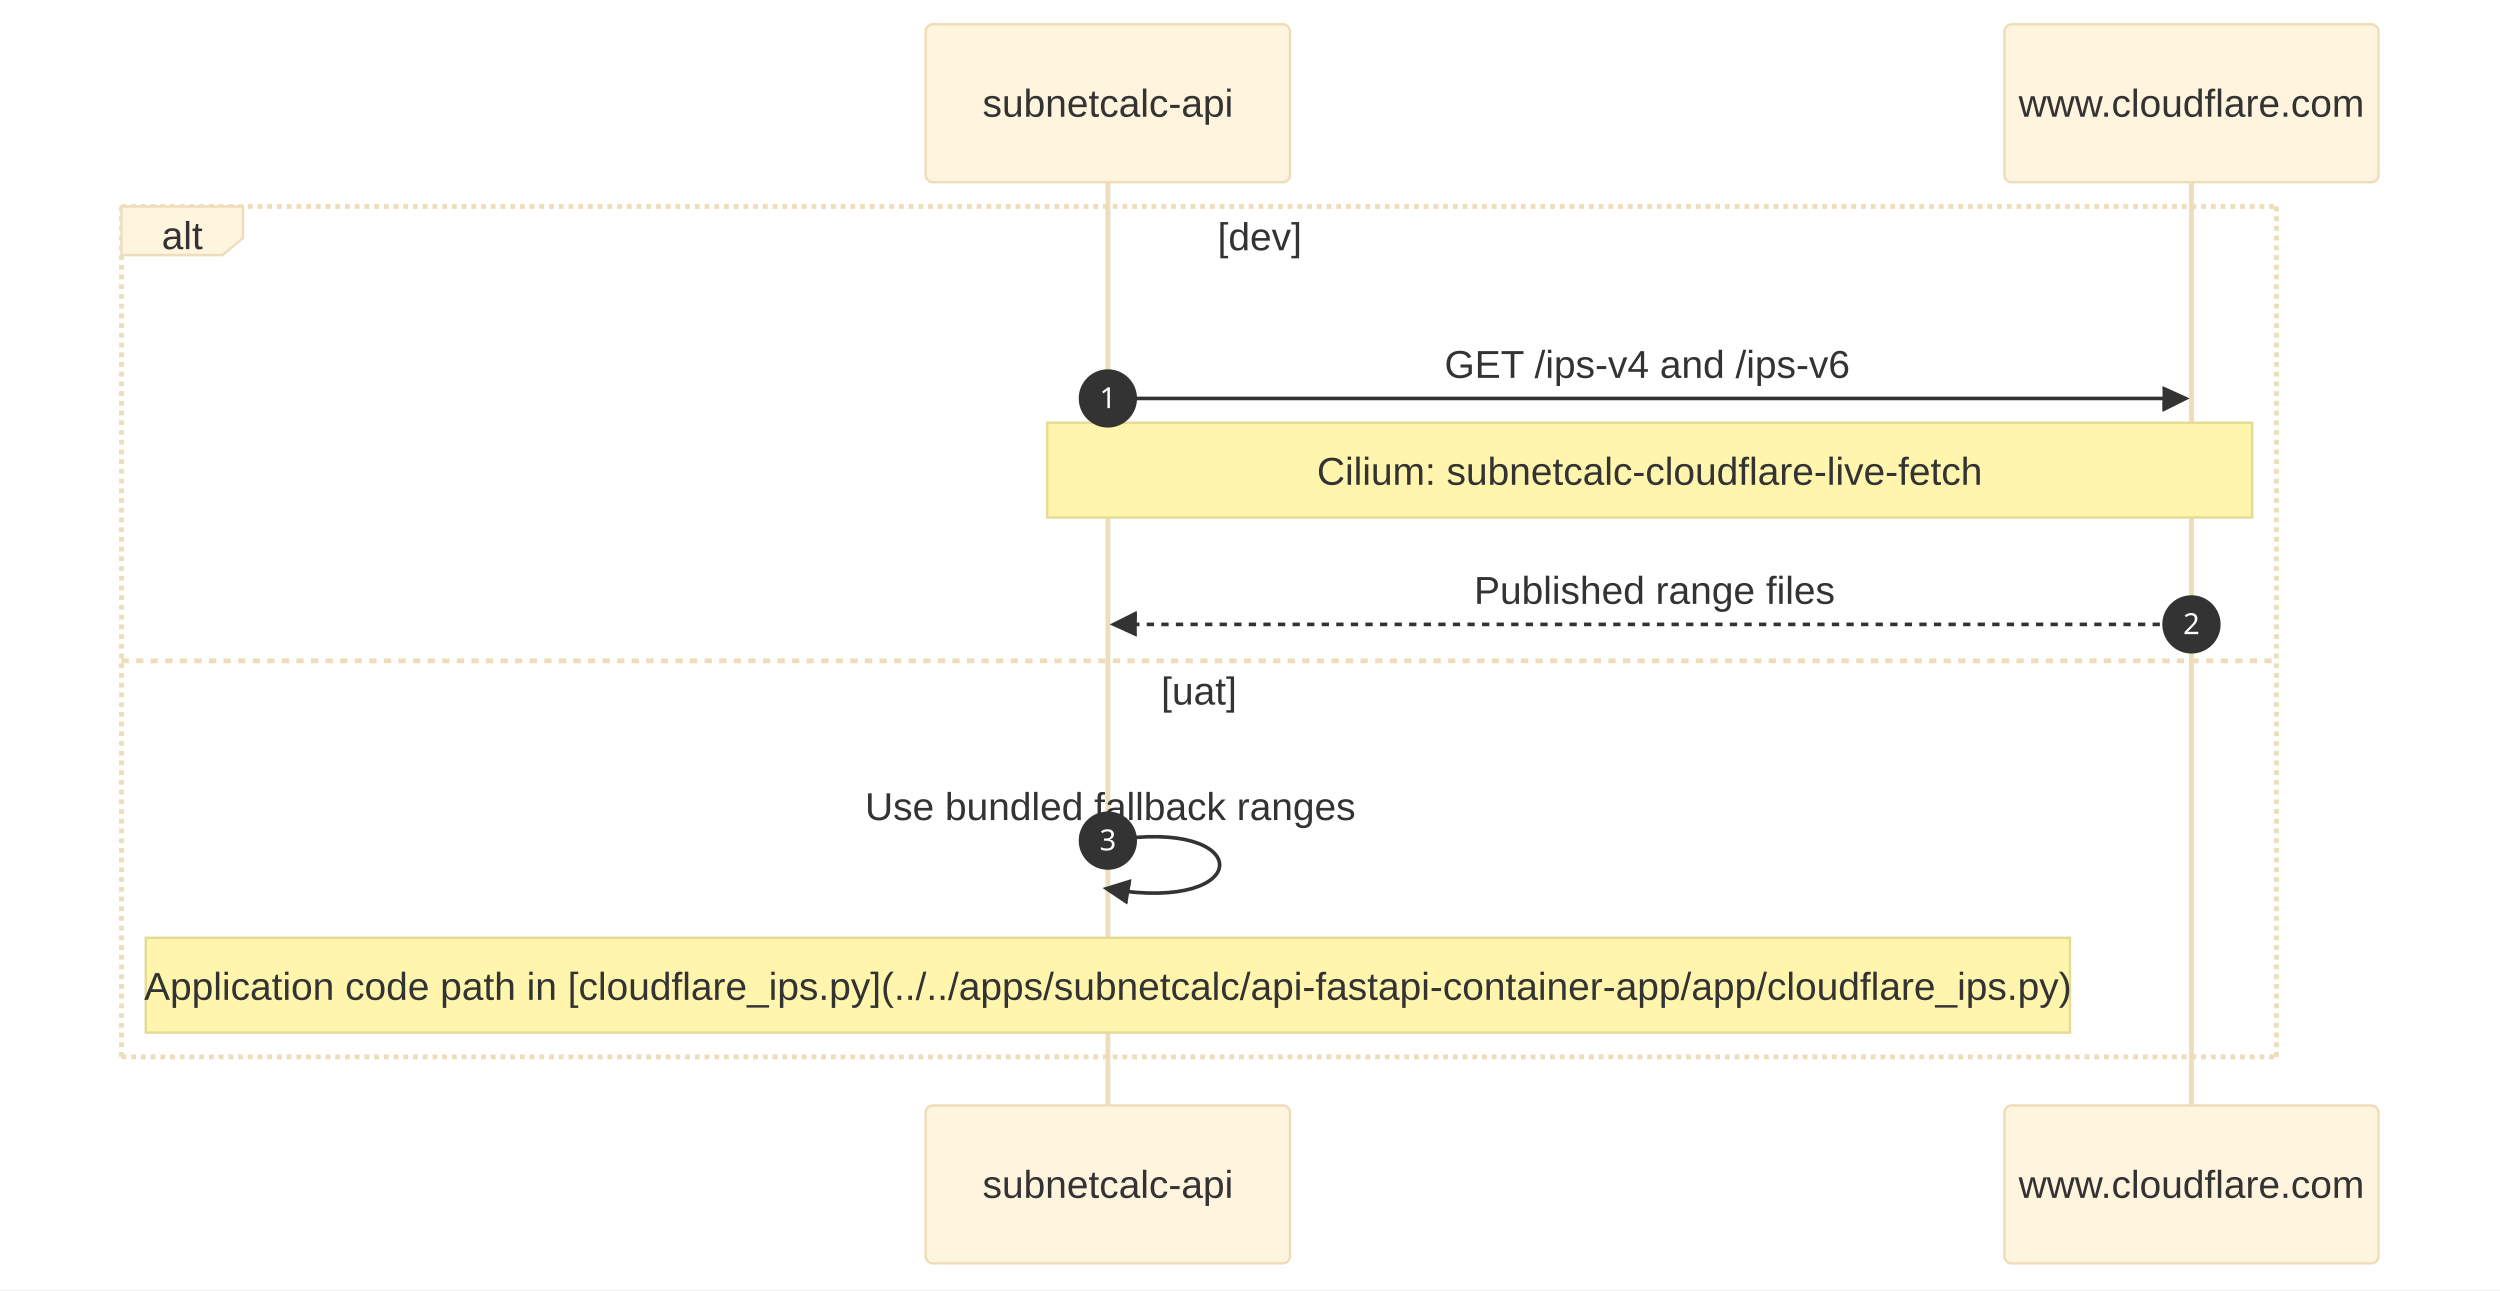
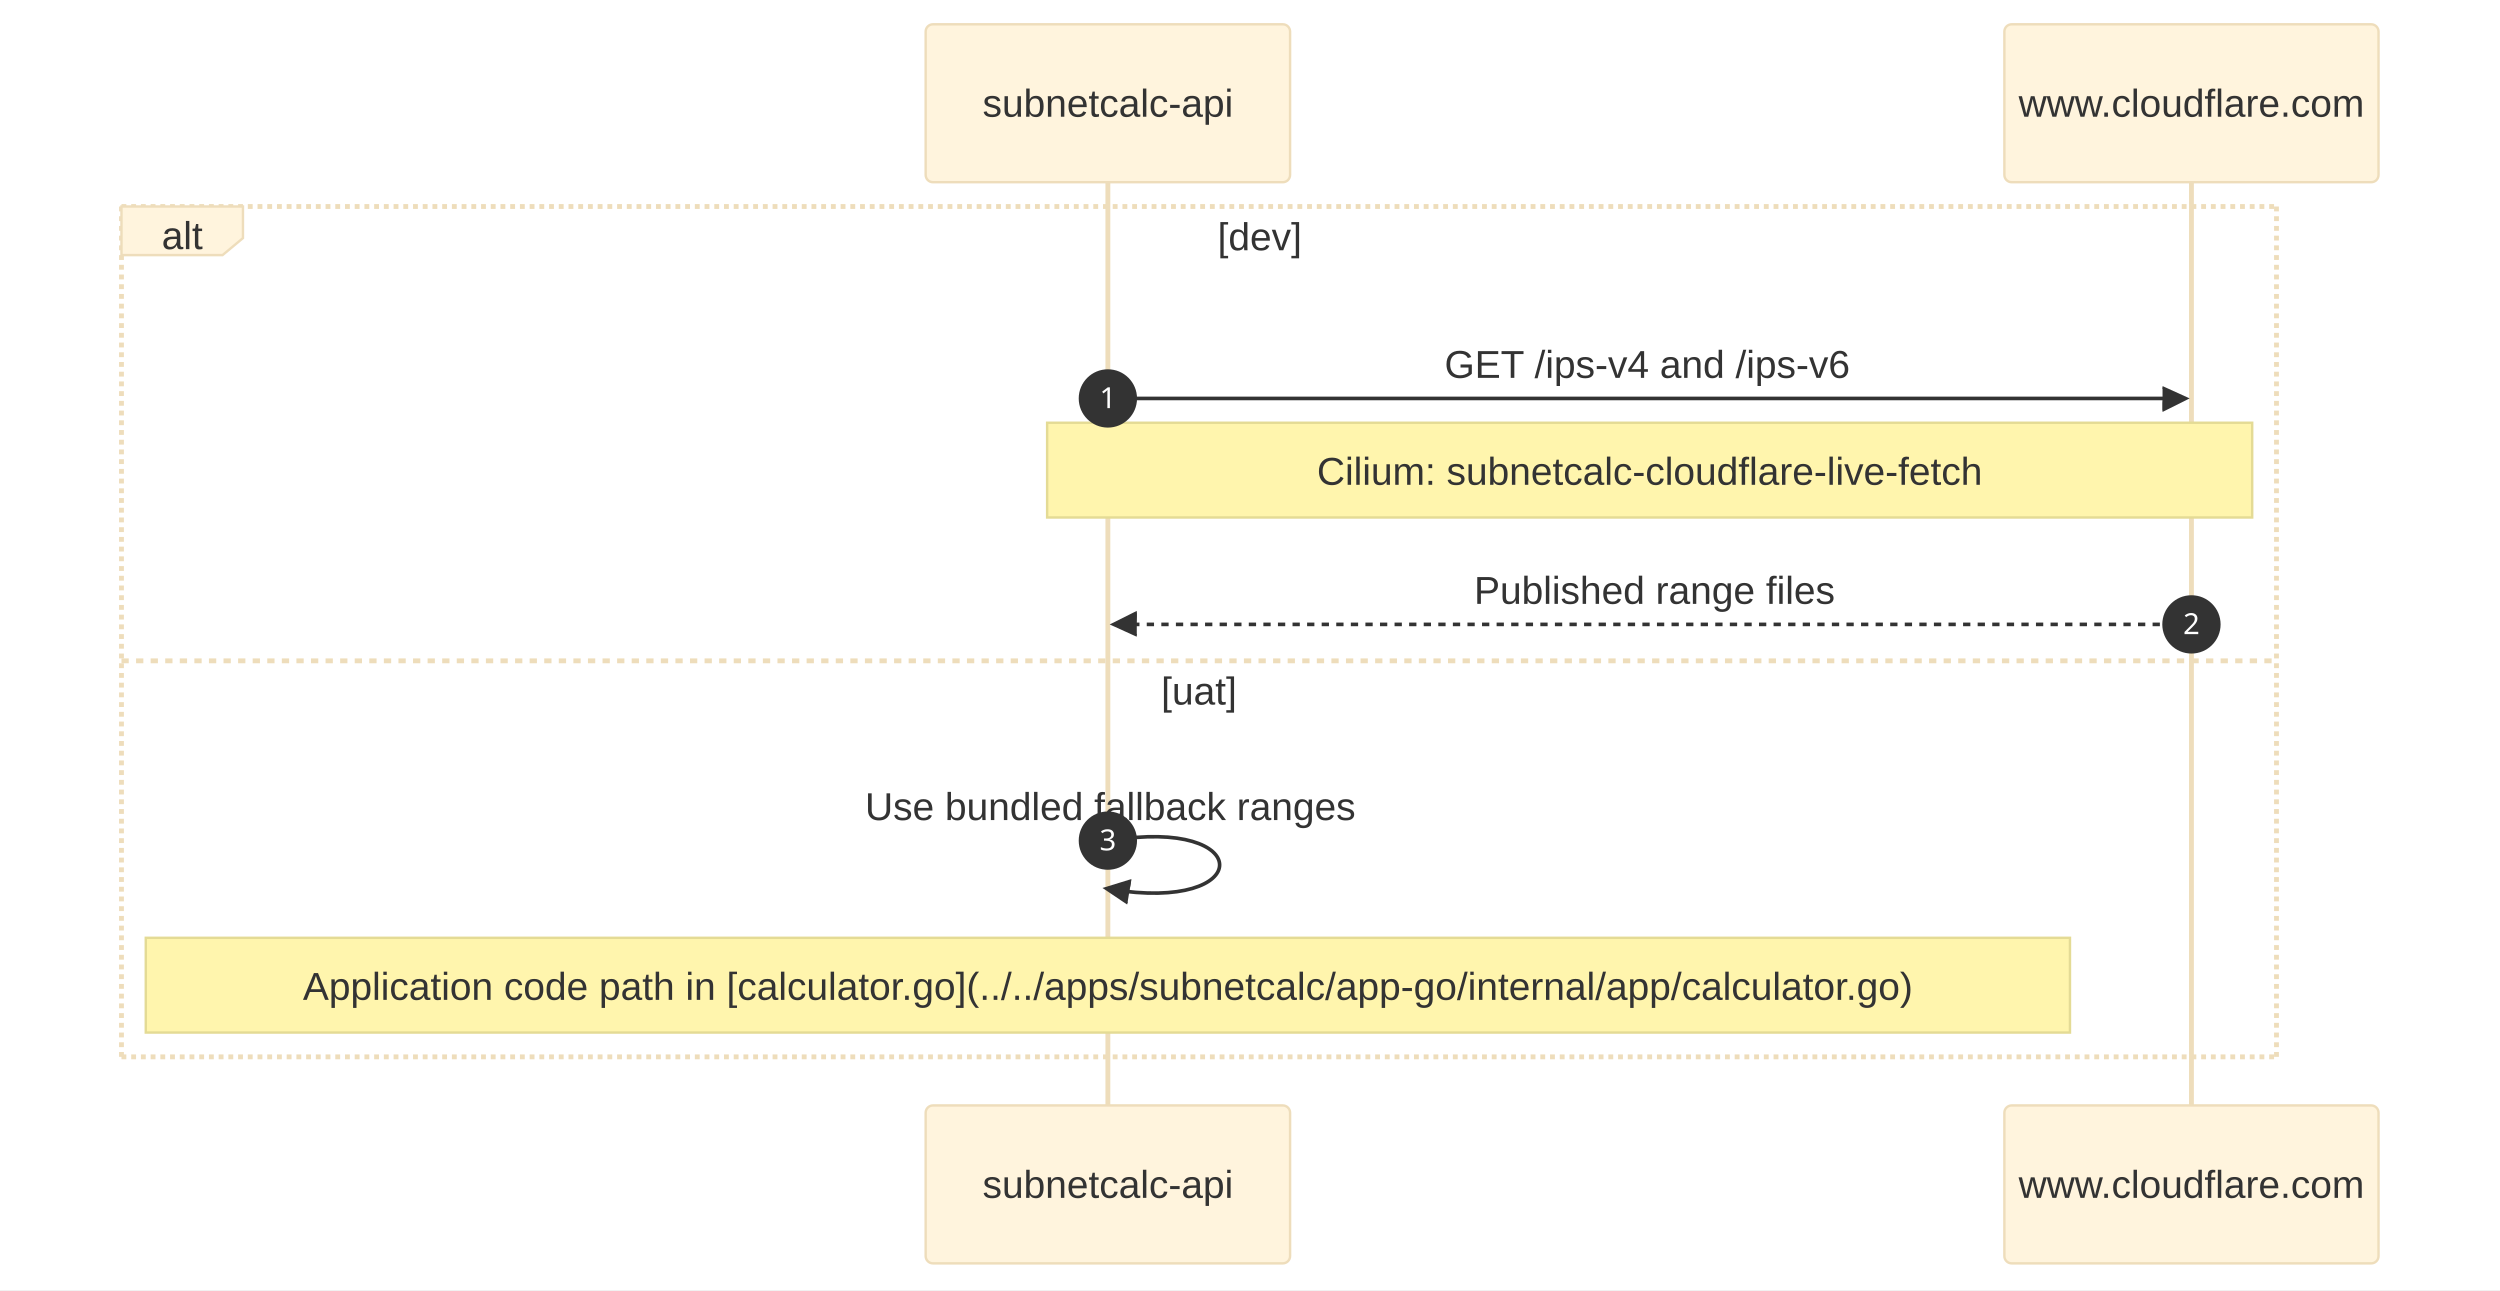
<svg xmlns="http://www.w3.org/2000/svg" id="my-svg" width="100%" style="max-width: 1029px; background-color: white;" viewBox="-381 -10 1029 531" role="graphics-document document" aria-roledescription="sequence">
  <rect data-mermaid-background="true" x="-381" y="-10" width="1029" height="531" fill="#ffffff" />
  <g>
    <rect x="444" y="445" fill="#eaeaea" stroke="#666" width="154" height="65" name="Cloudflare" rx="3" ry="3" class="actor actor-bottom" />
    <text x="521" y="477.5" dominant-baseline="central" alignment-baseline="central" class="actor actor-box" style="text-anchor: middle; font-size: 16px; font-weight: 400;">
      <tspan x="521" dy="0">www.cloudflare.com</tspan>
    </text>
  </g>
  <g>
    <rect x="0" y="445" fill="#eaeaea" stroke="#666" width="150" height="65" name="API" rx="3" ry="3" class="actor actor-bottom" />
    <text x="75" y="477.5" dominant-baseline="central" alignment-baseline="central" class="actor actor-box" style="text-anchor: middle; font-size: 16px; font-weight: 400;">
      <tspan x="75" dy="0">subnetcalc-api</tspan>
    </text>
  </g>
  <g>
    <line id="actor1" x1="521" y1="65" x2="521" y2="445" class="actor-line 200" stroke-width="0.5px" stroke="#999" name="Cloudflare" />
    <g id="root-1">
      <rect x="444" y="0" fill="#eaeaea" stroke="#666" width="154" height="65" name="Cloudflare" rx="3" ry="3" class="actor actor-top" />
      <text x="521" y="32.5" dominant-baseline="central" alignment-baseline="central" class="actor actor-box" style="text-anchor: middle; font-size: 16px; font-weight: 400;">
        <tspan x="521" dy="0">www.cloudflare.com</tspan>
      </text>
    </g>
  </g>
  <g>
    <line id="actor0" x1="75" y1="65" x2="75" y2="445" class="actor-line 200" stroke-width="0.5px" stroke="#999" name="API" />
    <g id="root-0">
      <rect x="0" y="0" fill="#eaeaea" stroke="#666" width="150" height="65" name="API" rx="3" ry="3" class="actor actor-top" />
      <text x="75" y="32.5" dominant-baseline="central" alignment-baseline="central" class="actor actor-box" style="text-anchor: middle; font-size: 16px; font-weight: 400;">
        <tspan x="75" dy="0">subnetcalc-api</tspan>
      </text>
    </g>
  </g>
  <style>#my-svg{font-family:"trebuchet ms",verdana,arial,sans-serif;font-size:16px;fill:#333;}@keyframes edge-animation-frame{from{stroke-dashoffset:0;}}@keyframes dash{to{stroke-dashoffset:0;}}#my-svg .edge-animation-slow{stroke-dasharray:9,5!important;stroke-dashoffset:900;animation:dash 50s linear infinite;stroke-linecap:round;}#my-svg .edge-animation-fast{stroke-dasharray:9,5!important;stroke-dashoffset:900;animation:dash 20s linear infinite;stroke-linecap:round;}#my-svg .error-icon{fill:hsl(220.588, 100%, 98.333%);}#my-svg .error-text{fill:rgb(8.5, 5.75, 0);stroke:rgb(8.5, 5.75, 0);}#my-svg .edge-thickness-normal{stroke-width:1px;}#my-svg .edge-thickness-thick{stroke-width:3.5px;}#my-svg .edge-pattern-solid{stroke-dasharray:0;}#my-svg .edge-thickness-invisible{stroke-width:0;fill:none;}#my-svg .edge-pattern-dashed{stroke-dasharray:3;}#my-svg .edge-pattern-dotted{stroke-dasharray:2;}#my-svg .marker{fill:#000000;stroke:#000000;}#my-svg .marker.cross{stroke:#000000;}#my-svg svg{font-family:"trebuchet ms",verdana,arial,sans-serif;font-size:16px;}#my-svg p{margin:0;}#my-svg .actor{stroke:hsl(40.588, 60%, 83.333%);fill:#fff4dd;}#my-svg text.actor&gt;tspan{fill:#333;stroke:none;}#my-svg .actor-line{stroke:hsl(40.588, 60%, 83.333%);}#my-svg .innerArc{stroke-width:1.5;stroke-dasharray:none;}#my-svg .messageLine0{stroke-width:1.5;stroke-dasharray:none;stroke:#333;}#my-svg .messageLine1{stroke-width:1.5;stroke-dasharray:2,2;stroke:#333;}#my-svg #arrowhead path{fill:#333;stroke:#333;}#my-svg .sequenceNumber{fill:#ffffff;}#my-svg #sequencenumber{fill:#333;}#my-svg #crosshead path{fill:#333;stroke:#333;}#my-svg .messageText{fill:#333;stroke:none;}#my-svg .labelBox{stroke:hsl(40.588, 60%, 83.333%);fill:#fff4dd;}#my-svg .labelText,#my-svg .labelText&gt;tspan{fill:#333;stroke:none;}#my-svg .loopText,#my-svg .loopText&gt;tspan{fill:#333;stroke:none;}#my-svg .loopLine{stroke-width:2px;stroke-dasharray:2,2;stroke:hsl(40.588, 60%, 83.333%);fill:hsl(40.588, 60%, 83.333%);}#my-svg .note{stroke:hsl(52.683, 60%, 73.922%);fill:#fff5ad;}#my-svg .noteText,#my-svg .noteText&gt;tspan{fill:#333;stroke:none;}#my-svg .activation0{fill:hsl(-79.412, 100%, 93.333%);stroke:hsl(-79.412, 100%, 83.333%);}#my-svg .activation1{fill:hsl(-79.412, 100%, 93.333%);stroke:hsl(-79.412, 100%, 83.333%);}#my-svg .activation2{fill:hsl(-79.412, 100%, 93.333%);stroke:hsl(-79.412, 100%, 83.333%);}#my-svg .actorPopupMenu{position:absolute;}#my-svg .actorPopupMenuPanel{position:absolute;fill:#fff4dd;box-shadow:0px 8px 16px 0px rgba(0,0,0,0.2);filter:drop-shadow(3px 5px 2px rgb(0 0 0 / 0.4));}#my-svg .actor-man line{stroke:hsl(40.588, 60%, 83.333%);fill:#fff4dd;}#my-svg .actor-man circle,#my-svg line{stroke:hsl(40.588, 60%, 83.333%);fill:#fff4dd;stroke-width:2px;}#my-svg :root{--mermaid-font-family:"trebuchet ms",verdana,arial,sans-serif;}</style>
  <g />
  <defs>
    <symbol id="computer" width="24" height="24">
      <path transform="scale(.5)" d="M2 2v13h20v-13h-20zm18 11h-16v-9h16v9zm-10.228 6l.466-1h3.524l.467 1h-4.457zm14.228 3h-24l2-6h2.104l-1.33 4h18.45l-1.297-4h2.073l2 6zm-5-10h-14v-7h14v7z" />
    </symbol>
  </defs>
  <defs>
    <symbol id="database" fill-rule="evenodd" clip-rule="evenodd">
      <path transform="scale(.5)" d="M12.258.001l.256.004.255.005.253.008.251.01.249.012.247.015.246.016.242.019.241.02.239.023.236.024.233.027.231.028.229.031.225.032.223.034.22.036.217.038.214.04.211.041.208.043.205.045.201.046.198.048.194.05.191.051.187.053.183.054.18.056.175.057.172.059.168.06.163.061.16.063.155.064.15.066.074.033.073.033.071.034.07.034.069.035.068.035.067.035.066.035.064.036.064.036.062.036.06.036.06.037.058.037.058.037.055.038.055.038.053.038.052.038.051.039.05.039.048.039.047.039.045.04.044.04.043.04.041.04.04.041.039.041.037.041.036.041.034.041.033.042.032.042.03.042.029.042.027.042.026.043.024.043.023.043.021.043.02.043.018.044.017.043.015.044.013.044.012.044.011.045.009.044.007.045.006.045.004.045.002.045.001.045v17l-.001.045-.002.045-.004.045-.006.045-.007.045-.009.044-.011.045-.012.044-.013.044-.015.044-.017.043-.018.044-.02.043-.021.043-.023.043-.024.043-.026.043-.027.042-.029.042-.03.042-.032.042-.033.042-.034.041-.036.041-.037.041-.039.041-.04.041-.041.04-.043.04-.044.04-.045.04-.047.039-.048.039-.05.039-.051.039-.052.038-.053.038-.055.038-.055.038-.058.037-.058.037-.06.037-.06.036-.062.036-.064.036-.064.036-.066.035-.067.035-.068.035-.069.035-.07.034-.071.034-.073.033-.074.033-.15.066-.155.064-.16.063-.163.061-.168.06-.172.059-.175.057-.18.056-.183.054-.187.053-.191.051-.194.05-.198.048-.201.046-.205.045-.208.043-.211.041-.214.04-.217.038-.22.036-.223.034-.225.032-.229.031-.231.028-.233.027-.236.024-.239.023-.241.02-.242.019-.246.016-.247.015-.249.012-.251.01-.253.008-.255.005-.256.004-.258.001-.258-.001-.256-.004-.255-.005-.253-.008-.251-.01-.249-.012-.247-.015-.245-.016-.243-.019-.241-.02-.238-.023-.236-.024-.234-.027-.231-.028-.228-.031-.226-.032-.223-.034-.22-.036-.217-.038-.214-.04-.211-.041-.208-.043-.204-.045-.201-.046-.198-.048-.195-.05-.19-.051-.187-.053-.184-.054-.179-.056-.176-.057-.172-.059-.167-.06-.164-.061-.159-.063-.155-.064-.151-.066-.074-.033-.072-.033-.072-.034-.07-.034-.069-.035-.068-.035-.067-.035-.066-.035-.064-.036-.063-.036-.062-.036-.061-.036-.06-.037-.058-.037-.057-.037-.056-.038-.055-.038-.053-.038-.052-.038-.051-.039-.049-.039-.049-.039-.046-.039-.046-.04-.044-.04-.043-.04-.041-.04-.04-.041-.039-.041-.037-.041-.036-.041-.034-.041-.033-.042-.032-.042-.03-.042-.029-.042-.027-.042-.026-.043-.024-.043-.023-.043-.021-.043-.02-.043-.018-.044-.017-.043-.015-.044-.013-.044-.012-.044-.011-.045-.009-.044-.007-.045-.006-.045-.004-.045-.002-.045-.001-.045v-17l.001-.045.002-.045.004-.045.006-.045.007-.045.009-.044.011-.045.012-.044.013-.044.015-.044.017-.043.018-.044.02-.043.021-.043.023-.043.024-.043.026-.043.027-.042.029-.042.03-.042.032-.042.033-.042.034-.041.036-.041.037-.041.039-.041.04-.041.041-.04.043-.04.044-.04.046-.04.046-.039.049-.039.049-.039.051-.039.052-.038.053-.038.055-.038.056-.038.057-.037.058-.037.06-.037.061-.036.062-.036.063-.036.064-.036.066-.035.067-.035.068-.035.069-.035.07-.034.072-.034.072-.033.074-.033.151-.066.155-.064.159-.063.164-.061.167-.06.172-.059.176-.057.179-.056.184-.054.187-.053.19-.051.195-.05.198-.048.201-.046.204-.045.208-.043.211-.041.214-.04.217-.038.22-.036.223-.034.226-.032.228-.031.231-.028.234-.027.236-.024.238-.023.241-.02.243-.019.245-.016.247-.015.249-.012.251-.01.253-.008.255-.005.256-.004.258-.001.258.001zm-9.258 20.499v.01l.001.021.003.021.004.022.005.021.006.022.007.022.009.023.01.022.011.023.012.023.013.023.015.023.016.024.017.023.018.024.019.024.021.024.022.025.023.024.024.025.052.049.056.05.061.051.066.051.07.051.075.051.079.052.084.052.088.052.092.052.097.052.102.051.105.052.11.052.114.051.119.051.123.051.127.05.131.05.135.05.139.048.144.049.147.047.152.047.155.047.16.045.163.045.167.043.171.043.176.041.178.041.183.039.187.039.19.037.194.035.197.035.202.033.204.031.209.03.212.029.216.027.219.025.222.024.226.021.23.02.233.018.236.016.24.015.243.012.246.01.249.008.253.005.256.004.259.001.26-.001.257-.004.254-.005.25-.008.247-.011.244-.012.241-.014.237-.016.233-.018.231-.021.226-.021.224-.024.22-.026.216-.027.212-.028.21-.031.205-.031.202-.034.198-.034.194-.036.191-.037.187-.039.183-.04.179-.04.175-.042.172-.043.168-.044.163-.045.16-.046.155-.046.152-.047.148-.048.143-.049.139-.049.136-.05.131-.05.126-.05.123-.051.118-.052.114-.051.11-.052.106-.052.101-.052.096-.052.092-.052.088-.053.083-.051.079-.052.074-.052.07-.051.065-.051.06-.051.056-.05.051-.05.023-.024.023-.025.021-.024.02-.024.019-.024.018-.024.017-.024.015-.023.014-.024.013-.023.012-.023.01-.023.01-.022.008-.022.006-.022.006-.022.004-.022.004-.021.001-.021.001-.021v-4.127l-.077.055-.08.053-.083.054-.085.053-.087.052-.09.052-.093.051-.095.05-.097.05-.1.049-.102.049-.105.048-.106.047-.109.047-.111.046-.114.045-.115.045-.118.044-.12.043-.122.042-.124.042-.126.041-.128.04-.13.04-.132.038-.134.038-.135.037-.138.037-.139.035-.142.035-.143.034-.144.033-.147.032-.148.031-.15.03-.151.03-.153.029-.154.027-.156.027-.158.026-.159.025-.161.024-.162.023-.163.022-.165.021-.166.02-.167.019-.169.018-.169.017-.171.016-.173.015-.173.014-.175.013-.175.012-.177.011-.178.01-.179.008-.179.008-.181.006-.182.005-.182.004-.184.003-.184.002h-.37l-.184-.002-.184-.003-.182-.004-.182-.005-.181-.006-.179-.008-.179-.008-.178-.01-.176-.011-.176-.012-.175-.013-.173-.014-.172-.015-.171-.016-.17-.017-.169-.018-.167-.019-.166-.02-.165-.021-.163-.022-.162-.023-.161-.024-.159-.025-.157-.026-.156-.027-.155-.027-.153-.029-.151-.03-.15-.03-.148-.031-.146-.032-.145-.033-.143-.034-.141-.035-.14-.035-.137-.037-.136-.037-.134-.038-.132-.038-.13-.04-.128-.04-.126-.041-.124-.042-.122-.042-.12-.044-.117-.043-.116-.045-.113-.045-.112-.046-.109-.047-.106-.047-.105-.048-.102-.049-.1-.049-.097-.05-.095-.05-.093-.052-.09-.051-.087-.052-.085-.053-.083-.054-.08-.054-.077-.054v4.127zm0-5.654v.011l.001.021.003.021.004.021.005.022.006.022.007.022.009.022.01.022.011.023.012.023.013.023.015.024.016.023.017.024.018.024.019.024.021.024.022.024.023.025.024.024.052.05.056.05.061.05.066.051.07.051.075.052.079.051.084.052.088.052.092.052.097.052.102.052.105.052.11.051.114.051.119.052.123.05.127.051.131.05.135.049.139.049.144.048.147.048.152.047.155.046.16.045.163.045.167.044.171.042.176.042.178.04.183.04.187.038.19.037.194.036.197.034.202.033.204.032.209.03.212.028.216.027.219.025.222.024.226.022.23.02.233.018.236.016.24.014.243.012.246.01.249.008.253.006.256.003.259.001.26-.001.257-.003.254-.006.25-.008.247-.01.244-.012.241-.015.237-.016.233-.018.231-.02.226-.022.224-.024.22-.025.216-.027.212-.029.21-.03.205-.032.202-.033.198-.035.194-.036.191-.037.187-.039.183-.039.179-.041.175-.042.172-.043.168-.044.163-.045.16-.045.155-.047.152-.047.148-.048.143-.048.139-.05.136-.049.131-.05.126-.051.123-.051.118-.051.114-.052.11-.052.106-.052.101-.052.096-.052.092-.052.088-.052.083-.052.079-.052.074-.051.07-.052.065-.051.06-.05.056-.051.051-.049.023-.025.023-.024.021-.025.02-.024.019-.024.018-.024.017-.024.015-.023.014-.023.013-.024.012-.022.01-.023.01-.023.008-.022.006-.022.006-.022.004-.021.004-.022.001-.021.001-.021v-4.139l-.077.054-.08.054-.083.054-.085.052-.087.053-.09.051-.093.051-.095.051-.097.05-.1.049-.102.049-.105.048-.106.047-.109.047-.111.046-.114.045-.115.044-.118.044-.12.044-.122.042-.124.042-.126.041-.128.04-.13.039-.132.039-.134.038-.135.037-.138.036-.139.036-.142.035-.143.033-.144.033-.147.033-.148.031-.15.03-.151.03-.153.028-.154.028-.156.027-.158.026-.159.025-.161.024-.162.023-.163.022-.165.021-.166.02-.167.019-.169.018-.169.017-.171.016-.173.015-.173.014-.175.013-.175.012-.177.011-.178.009-.179.009-.179.007-.181.007-.182.005-.182.004-.184.003-.184.002h-.37l-.184-.002-.184-.003-.182-.004-.182-.005-.181-.007-.179-.007-.179-.009-.178-.009-.176-.011-.176-.012-.175-.013-.173-.014-.172-.015-.171-.016-.17-.017-.169-.018-.167-.019-.166-.02-.165-.021-.163-.022-.162-.023-.161-.024-.159-.025-.157-.026-.156-.027-.155-.028-.153-.028-.151-.03-.15-.03-.148-.031-.146-.033-.145-.033-.143-.033-.141-.035-.14-.036-.137-.036-.136-.037-.134-.038-.132-.039-.13-.039-.128-.04-.126-.041-.124-.042-.122-.043-.12-.043-.117-.044-.116-.044-.113-.046-.112-.046-.109-.046-.106-.047-.105-.048-.102-.049-.1-.049-.097-.05-.095-.051-.093-.051-.09-.051-.087-.053-.085-.052-.083-.054-.08-.054-.077-.054v4.139zm0-5.666v.011l.001.02.003.022.004.021.005.022.006.021.007.022.009.023.01.022.011.023.012.023.013.023.015.023.016.024.017.024.018.023.019.024.021.025.022.024.023.024.024.025.052.05.056.05.061.05.066.051.07.051.075.052.079.051.084.052.088.052.092.052.097.052.102.052.105.051.11.052.114.051.119.051.123.051.127.05.131.05.135.05.139.049.144.048.147.048.152.047.155.046.16.045.163.045.167.043.171.043.176.042.178.04.183.04.187.038.19.037.194.036.197.034.202.033.204.032.209.03.212.028.216.027.219.025.222.024.226.021.23.02.233.018.236.017.24.014.243.012.246.01.249.008.253.006.256.003.259.001.26-.001.257-.003.254-.006.25-.008.247-.01.244-.013.241-.014.237-.016.233-.018.231-.02.226-.022.224-.024.22-.025.216-.027.212-.029.21-.03.205-.032.202-.033.198-.035.194-.036.191-.037.187-.039.183-.039.179-.041.175-.042.172-.043.168-.044.163-.045.16-.045.155-.047.152-.047.148-.048.143-.049.139-.049.136-.049.131-.051.126-.05.123-.051.118-.052.114-.051.11-.052.106-.052.101-.052.096-.052.092-.052.088-.052.083-.052.079-.052.074-.052.07-.051.065-.051.06-.051.056-.05.051-.049.023-.025.023-.025.021-.024.02-.024.019-.024.018-.024.017-.024.015-.023.014-.024.013-.023.012-.023.01-.022.01-.023.008-.022.006-.022.006-.022.004-.022.004-.021.001-.021.001-.021v-4.153l-.077.054-.08.054-.083.053-.085.053-.087.053-.09.051-.093.051-.095.051-.097.05-.1.049-.102.048-.105.048-.106.048-.109.046-.111.046-.114.046-.115.044-.118.044-.12.043-.122.043-.124.042-.126.041-.128.04-.13.039-.132.039-.134.038-.135.037-.138.036-.139.036-.142.034-.143.034-.144.033-.147.032-.148.032-.15.03-.151.03-.153.028-.154.028-.156.027-.158.026-.159.024-.161.024-.162.023-.163.023-.165.021-.166.02-.167.019-.169.018-.169.017-.171.016-.173.015-.173.014-.175.013-.175.012-.177.01-.178.01-.179.009-.179.007-.181.006-.182.006-.182.004-.184.003-.184.001-.185.001-.185-.001-.184-.001-.184-.003-.182-.004-.182-.006-.181-.006-.179-.007-.179-.009-.178-.01-.176-.01-.176-.012-.175-.013-.173-.014-.172-.015-.171-.016-.17-.017-.169-.018-.167-.019-.166-.02-.165-.021-.163-.023-.162-.023-.161-.024-.159-.024-.157-.026-.156-.027-.155-.028-.153-.028-.151-.03-.15-.03-.148-.032-.146-.032-.145-.033-.143-.034-.141-.034-.14-.036-.137-.036-.136-.037-.134-.038-.132-.039-.13-.039-.128-.041-.126-.041-.124-.041-.122-.043-.12-.043-.117-.044-.116-.044-.113-.046-.112-.046-.109-.046-.106-.048-.105-.048-.102-.048-.1-.05-.097-.049-.095-.051-.093-.051-.09-.052-.087-.052-.085-.053-.083-.053-.08-.054-.077-.054v4.153zm8.74-8.179l-.257.004-.254.005-.25.008-.247.011-.244.012-.241.014-.237.016-.233.018-.231.021-.226.022-.224.023-.22.026-.216.027-.212.028-.21.031-.205.032-.202.033-.198.034-.194.036-.191.038-.187.038-.183.04-.179.041-.175.042-.172.043-.168.043-.163.045-.16.046-.155.046-.152.048-.148.048-.143.048-.139.049-.136.05-.131.05-.126.051-.123.051-.118.051-.114.052-.11.052-.106.052-.101.052-.096.052-.092.052-.088.052-.083.052-.079.052-.074.051-.07.052-.065.051-.06.05-.056.05-.051.05-.023.025-.023.024-.021.024-.02.025-.019.024-.018.024-.017.023-.015.024-.014.023-.013.023-.012.023-.01.023-.01.022-.008.022-.006.023-.006.021-.004.022-.004.021-.001.021-.001.021.001.021.001.021.004.021.004.022.006.021.006.023.008.022.01.022.01.023.012.023.013.023.014.023.015.024.017.023.018.024.019.024.02.025.021.024.023.024.023.025.051.05.056.05.06.05.065.051.07.052.074.051.079.052.083.052.088.052.092.052.096.052.101.052.106.052.11.052.114.052.118.051.123.051.126.051.131.05.136.05.139.049.143.048.148.048.152.048.155.046.16.046.163.045.168.043.172.043.175.042.179.041.183.04.187.038.191.038.194.036.198.034.202.033.205.032.21.031.212.028.216.027.22.026.224.023.226.022.231.021.233.018.237.016.241.014.244.012.247.011.25.008.254.005.257.004.26.001.26-.001.257-.004.254-.005.25-.008.247-.011.244-.012.241-.014.237-.016.233-.018.231-.021.226-.022.224-.023.22-.026.216-.027.212-.028.21-.031.205-.032.202-.033.198-.034.194-.036.191-.038.187-.038.183-.04.179-.041.175-.042.172-.043.168-.043.163-.045.16-.046.155-.046.152-.048.148-.048.143-.048.139-.049.136-.05.131-.05.126-.051.123-.051.118-.051.114-.052.11-.052.106-.052.101-.052.096-.052.092-.052.088-.052.083-.052.079-.052.074-.051.07-.052.065-.051.06-.05.056-.05.051-.05.023-.025.023-.024.021-.024.02-.025.019-.024.018-.024.017-.023.015-.024.014-.023.013-.023.012-.023.01-.023.01-.022.008-.022.006-.023.006-.021.004-.022.004-.021.001-.021.001-.021-.001-.021-.001-.021-.004-.021-.004-.022-.006-.021-.006-.023-.008-.022-.01-.022-.01-.023-.012-.023-.013-.023-.014-.023-.015-.024-.017-.023-.018-.024-.019-.024-.02-.025-.021-.024-.023-.024-.023-.025-.051-.05-.056-.05-.06-.05-.065-.051-.07-.052-.074-.051-.079-.052-.083-.052-.088-.052-.092-.052-.096-.052-.101-.052-.106-.052-.11-.052-.114-.052-.118-.051-.123-.051-.126-.051-.131-.05-.136-.05-.139-.049-.143-.048-.148-.048-.152-.048-.155-.046-.16-.046-.163-.045-.168-.043-.172-.043-.175-.042-.179-.041-.183-.04-.187-.038-.191-.038-.194-.036-.198-.034-.202-.033-.205-.032-.21-.031-.212-.028-.216-.027-.22-.026-.224-.023-.226-.022-.231-.021-.233-.018-.237-.016-.241-.014-.244-.012-.247-.011-.25-.008-.254-.005-.257-.004-.26-.001-.26.001z" />
    </symbol>
  </defs>
  <defs>
    <symbol id="clock" width="24" height="24">
      <path transform="scale(.5)" d="M12 2c5.514 0 10 4.486 10 10s-4.486 10-10 10-10-4.486-10-10 4.486-10 10-10zm0-2c-6.627 0-12 5.373-12 12s5.373 12 12 12 12-5.373 12-12-5.373-12-12-12zm5.848 12.459c.202.038.202.333.001.372-1.907.361-6.045 1.111-6.547 1.111-.719 0-1.301-.582-1.301-1.301 0-.512.77-5.447 1.125-7.445.034-.192.312-.181.343.014l.985 6.238 5.394 1.011z" />
    </symbol>
  </defs>
  <defs>
    <marker id="arrowhead" refX="7.9" refY="5" markerUnits="userSpaceOnUse" markerWidth="12" markerHeight="12" orient="auto-start-reverse">
      <path d="M -1 0 L 10 5 L 0 10 z" />
    </marker>
  </defs>
  <defs>
    <marker id="crosshead" markerWidth="15" markerHeight="8" orient="auto" refX="4" refY="4.5">
      <path fill="none" stroke="#000000" stroke-width="1pt" d="M 1,2 L 6,7 M 6,2 L 1,7" style="stroke-dasharray: 0, 0;" />
    </marker>
  </defs>
  <defs>
    <marker id="filled-head" refX="15.5" refY="7" markerWidth="20" markerHeight="28" orient="auto">
      <path d="M 18,7 L9,13 L14,7 L9,1 Z" />
    </marker>
  </defs>
  <defs>
    <marker id="sequencenumber" refX="15" refY="15" markerWidth="60" markerHeight="40" orient="auto">
      <circle cx="15" cy="15" r="6" />
    </marker>
  </defs>
  <defs>
    <marker id="solidTopArrowHead" refX="7.9" refY="7.25" markerUnits="userSpaceOnUse" markerWidth="12" markerHeight="12" orient="auto-start-reverse">
      <path d="M 0 0 L 10 8 L 0 8 z" />
    </marker>
  </defs>
  <defs>
    <marker id="solidBottomArrowHead" refX="7.9" refY="0.75" markerUnits="userSpaceOnUse" markerWidth="12" markerHeight="12" orient="auto-start-reverse">
      <path d="M 0 0 L 10 0 L 0 8 z" />
    </marker>
  </defs>
  <defs>
    <marker id="stickTopArrowHead" refX="7.5" refY="7" markerUnits="userSpaceOnUse" markerWidth="12" markerHeight="12" orient="auto-start-reverse">
      <path d="M 0 0 L 7 7" stroke="black" stroke-width="1.5" fill="none" />
    </marker>
  </defs>
  <defs>
    <marker id="stickBottomArrowHead" refX="7.5" refY="0" markerUnits="userSpaceOnUse" markerWidth="12" markerHeight="12" orient="auto-start-reverse">
      <path d="M 0 7 L 7 0" stroke="black" stroke-width="1.5" fill="none" />
    </marker>
  </defs>
  <g>
    <rect x="50" y="164" fill="#EDF2AE" stroke="#666" width="496" height="39" class="note" />
    <text x="298" y="169" text-anchor="middle" dominant-baseline="middle" alignment-baseline="middle" class="noteText" dy="1em" style="font-size: 16px; font-weight: 400;">
      <tspan x="298">Cilium: subnetcalc-cloudflare-live-fetch</tspan>
    </text>
  </g>
  <g>
    <rect x="-321" y="376" fill="#EDF2AE" stroke="#666" width="792" height="39" class="note" />
    <text x="75" y="381" text-anchor="middle" dominant-baseline="middle" alignment-baseline="middle" class="noteText" dy="1em" style="font-size: 16px; font-weight: 400;">
-       <tspan x="75">Application code path in [cloudflare_ips.py](../../apps/subnetcalc/api-fastapi-container-app/app/cloudflare_ips.py)</tspan>
+       <tspan x="75">Application code path in [calculator.go](../../apps/subnetcalc/app-go/internal/app/calculator.go)</tspan>
    </text>
  </g>
  <g>
    <line x1="-331" y1="75" x2="556" y2="75" class="loopLine" />
    <line x1="556" y1="75" x2="556" y2="425" class="loopLine" />
    <line x1="-331" y1="425" x2="556" y2="425" class="loopLine" />
    <line x1="-331" y1="75" x2="-331" y2="425" class="loopLine" />
    <line x1="-331" y1="262" x2="556" y2="262" class="loopLine" style="stroke-dasharray: 3, 3;" />
    <polygon points="-331,75 -281,75 -281,88 -289.4,95 -331,95" class="labelBox" />
    <text x="-306" y="88" text-anchor="middle" dominant-baseline="middle" alignment-baseline="middle" class="labelText" style="font-size: 16px; font-weight: 400;">alt</text>
    <text x="137.5" y="93" text-anchor="middle" class="loopText" style="font-size: 16px; font-weight: 400;">
      <tspan x="137.5">[dev]</tspan>
    </text>
    <text x="112.5" y="280" text-anchor="middle" class="loopText" style="font-size: 16px; font-weight: 400;">[uat]</text>
  </g>
  <text x="297" y="125" text-anchor="middle" dominant-baseline="middle" alignment-baseline="middle" class="messageText" dy="1em" style="font-size: 16px; font-weight: 400;">GET /ips-v4 and /ips-v6</text>
  <line x1="82" y1="154" x2="517" y2="154" class="messageLine0" stroke-width="2" stroke="none" marker-end="url(#arrowhead)" style="fill: none;" />
  <line x1="75" y1="154" x2="75" y2="154" stroke-width="0" marker-start="url(#sequencenumber)" />
  <text x="75" y="158" font-family="sans-serif" font-size="12px" text-anchor="middle" class="sequenceNumber">1</text>
  <text x="300" y="218" text-anchor="middle" dominant-baseline="middle" alignment-baseline="middle" class="messageText" dy="1em" style="font-size: 16px; font-weight: 400;">Published range files</text>
  <line x1="526" y1="247" x2="79" y2="247" class="messageLine1" stroke-width="2" stroke="none" marker-end="url(#arrowhead)" style="stroke-dasharray: 3, 3; fill: none;" />
  <line x1="521" y1="247" x2="521" y2="247" stroke-width="0" marker-start="url(#sequencenumber)" />
  <text x="521" y="251" font-family="sans-serif" font-size="12px" text-anchor="middle" class="sequenceNumber">2</text>
  <text x="76" y="307" text-anchor="middle" dominant-baseline="middle" alignment-baseline="middle" class="messageText" dy="1em" style="font-size: 16px; font-weight: 400;">Use bundled fallback ranges</text>
  <path d="M 76,336 C 136,326 136,366 76,356" class="messageLine0" stroke-width="2" stroke="none" marker-end="url(#arrowhead)" x1="82" style="fill: none;" />
  <line x1="75" y1="336" x2="75" y2="336" stroke-width="0" marker-start="url(#sequencenumber)" />
  <text x="75" y="340" font-family="sans-serif" font-size="12px" text-anchor="middle" class="sequenceNumber">3</text>
</svg>
